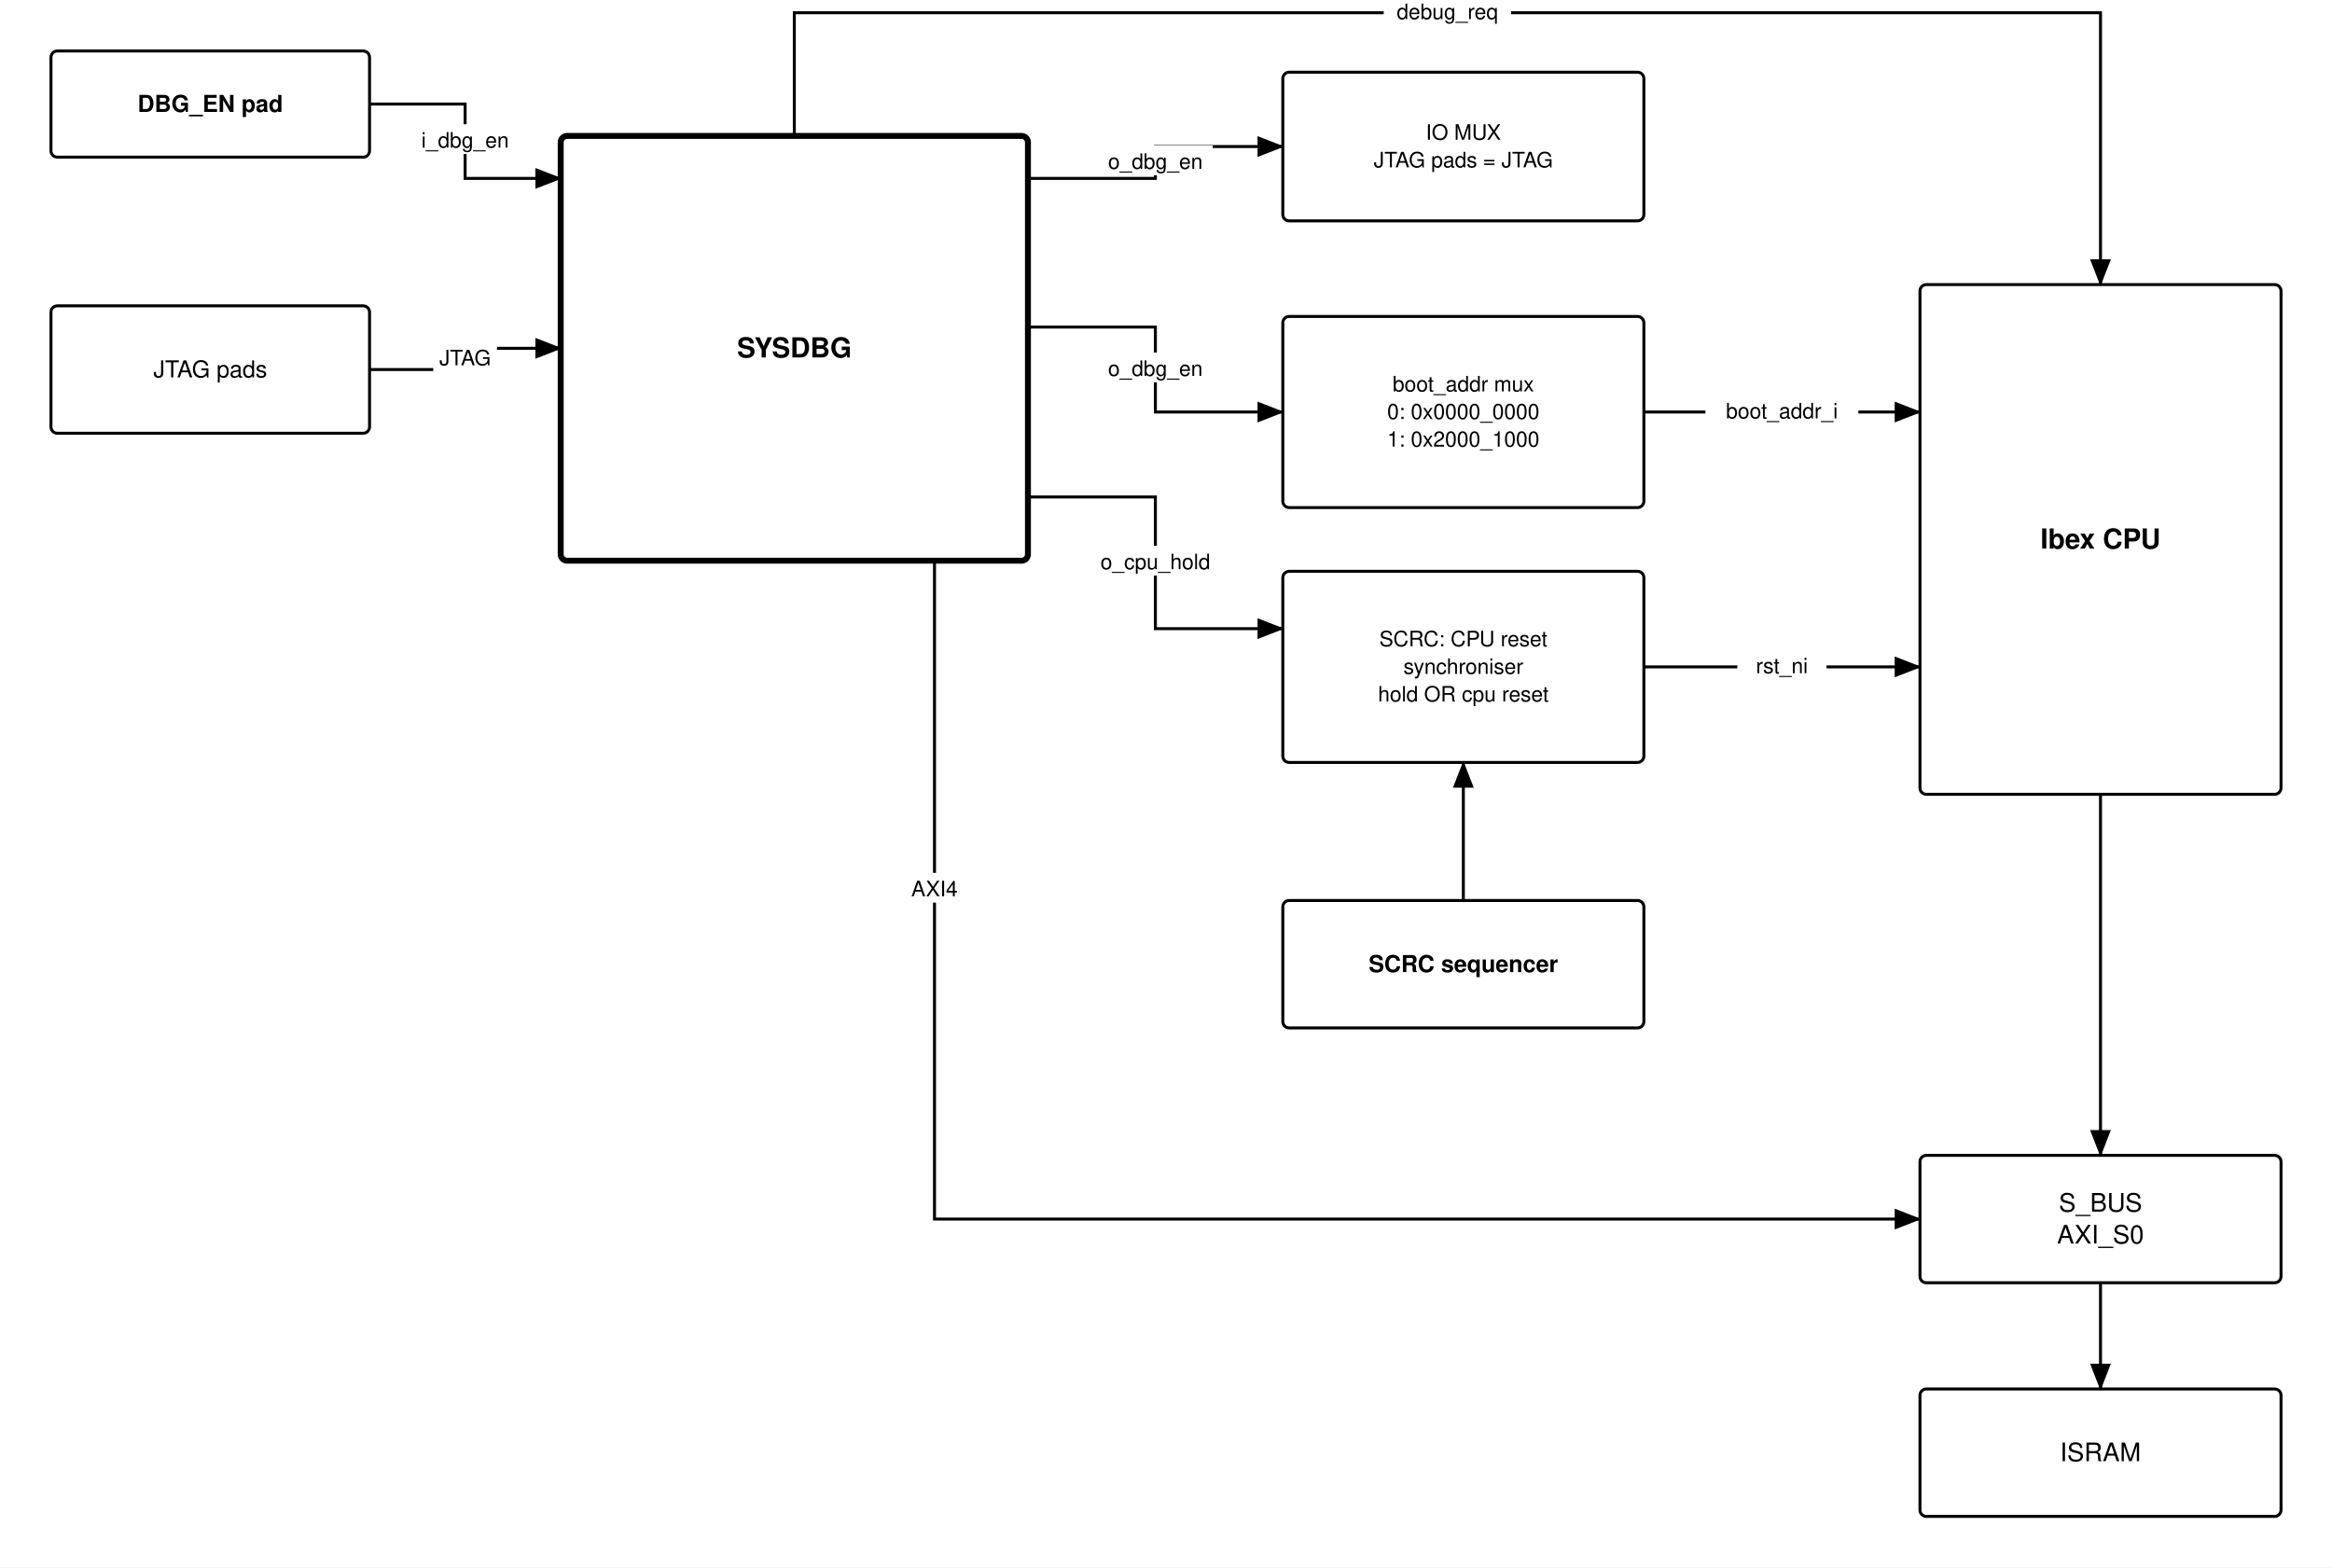
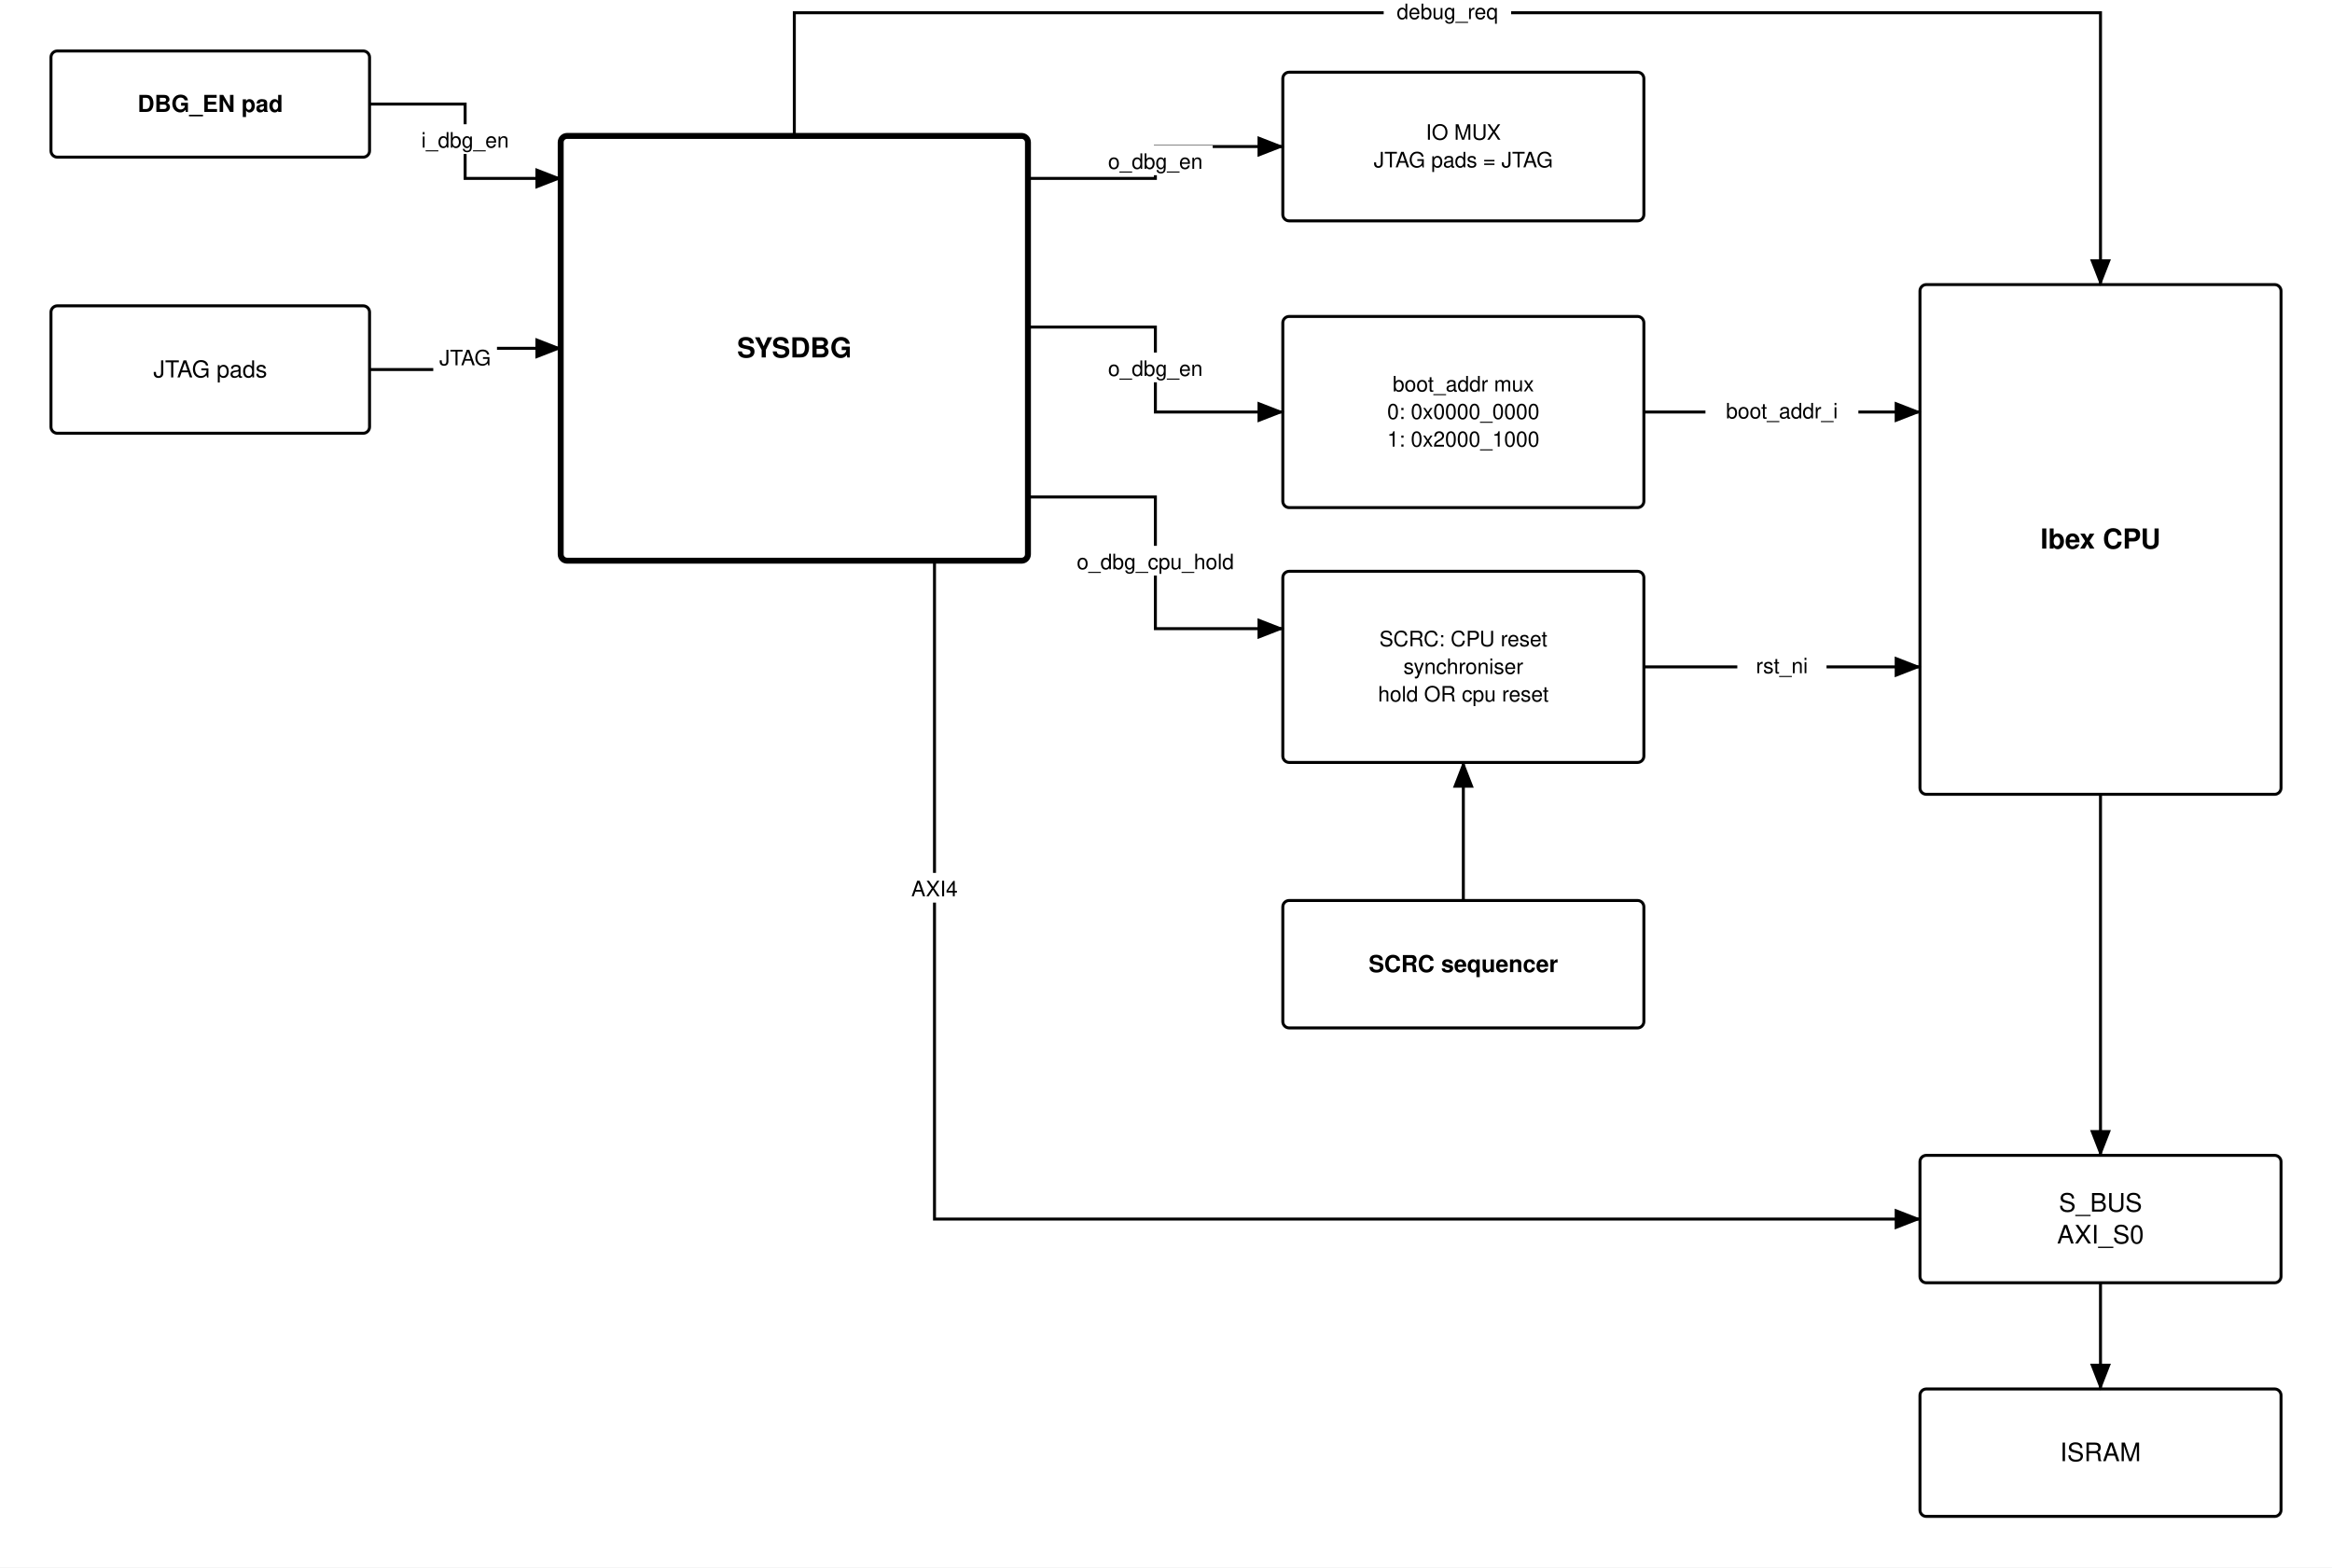
<svg xmlns="http://www.w3.org/2000/svg" width="1098" height="738" viewBox="-4 16 1098 738" font-family="Helvetica,Arial,sans-serif">
  <defs>
    <marker id="ah" markerWidth="9" markerHeight="7" refX="8.5" refY="3.5" orient="auto">
      <polygon points="0 0, 9 3.5, 0 7" fill="#000000" />
    </marker>
    <marker id="ahs" markerWidth="9" markerHeight="7" refX="0.5" refY="3.5" orient="auto">
      <polygon points="9 0, 0 3.5, 9 7" fill="#000000" />
    </marker>
  </defs>
  <rect x="-4" y="16" width="1098" height="738" fill="#ffffff" />
  <rect x="20" y="40" width="150" height="50" rx="3" fill="#ffffff" stroke="#000000" stroke-width="1.4" />
  <rect x="20" y="160" width="150" height="60" rx="3" fill="#ffffff" stroke="#000000" stroke-width="1.4" />
  <rect x="260" y="80" width="220" height="200" rx="3" fill="#ffffff" stroke="#000000" stroke-width="2.8" />
  <rect x="600" y="440" width="170" height="60" rx="3" fill="#ffffff" stroke="#000000" stroke-width="1.4" />
  <rect x="600" y="50" width="170" height="70" rx="3" fill="#ffffff" stroke="#000000" stroke-width="1.4" />
  <rect x="600" y="165" width="170" height="90" rx="3" fill="#ffffff" stroke="#000000" stroke-width="1.4" />
  <rect x="600" y="285" width="170" height="90" rx="3" fill="#ffffff" stroke="#000000" stroke-width="1.4" />
  <rect x="900" y="150" width="170" height="240" rx="3" fill="#ffffff" stroke="#000000" stroke-width="1.4" />
  <rect x="900" y="560" width="170" height="60" rx="3" fill="#ffffff" stroke="#000000" stroke-width="1.4" />
  <rect x="900" y="670" width="170" height="60" rx="3" fill="#ffffff" stroke="#000000" stroke-width="1.4" />
  <polyline points="170.0,65.0 215.0,65.0 215.0,100.0 260.0,100.0" fill="none" stroke="#000000" stroke-width="1.4" marker-end="url(#ah)" />
  <rect x="188.0" y="74.5" width="54.0" height="14" fill="#ffffff" />
  <text x="215.0" y="85.5" font-size="10" fill="#000000" text-anchor="middle">i_dbg_en</text>
  <polyline points="170.0,190.0 215.0,190.0 215.0,180.0 260.0,180.0" fill="none" stroke="#000000" stroke-width="1.4" marker-end="url(#ah)" />
  <rect x="200.0" y="177.0" width="30.0" height="14" fill="#ffffff" />
  <text x="215.0" y="188.0" font-size="10" fill="#000000" text-anchor="middle">JTAG</text>
  <polyline points="480.0,100.0 540.0,100.0 540.0,85.0 600.0,85.0" fill="none" stroke="#000000" stroke-width="1.4" marker-end="url(#ah)" />
  <rect x="513.0" y="84.5" width="54.0" height="14" fill="#ffffff" />
  <text x="540.0" y="95.5" font-size="10" fill="#000000" text-anchor="middle">o_dbg_en</text>
  <polyline points="480.0,170.0 540.0,170.0 540.0,210.0 600.0,210.0" fill="none" stroke="#000000" stroke-width="1.4" marker-end="url(#ah)" />
  <rect x="513.0" y="182.0" width="54.0" height="14" fill="#ffffff" />
  <text x="540.0" y="193.0" font-size="10" fill="#000000" text-anchor="middle">o_dbg_en</text>
  <polyline points="480.0,250.0 540.0,250.0 540.0,312.0 600.0,312.0" fill="none" stroke="#000000" stroke-width="1.4" marker-end="url(#ah)" />
-   <rect x="507.0" y="273.0" width="66.0" height="14" fill="#ffffff" />
-   <text x="540.0" y="284.0" font-size="10" fill="#000000" text-anchor="middle">o_cpu_hold</text>
+   <rect x="495.0" y="273.0" width="90.0" height="14" fill="#ffffff" />
+   <text x="540.0" y="284.0" font-size="10" fill="#000000" text-anchor="middle">o_dbg_cpu_hold</text>
  <polyline points="685.0,440.0 685.0,375.0" fill="none" stroke="#000000" stroke-width="1.4" marker-end="url(#ah)" />
  <polyline points="770.0,210.0 900.0,210.0" fill="none" stroke="#000000" stroke-width="1.4" marker-end="url(#ah)" />
  <rect x="799.0" y="202.0" width="72.0" height="14" fill="#ffffff" />
  <text x="835.0" y="213.0" font-size="10" fill="#000000" text-anchor="middle">boot_addr_i</text>
  <polyline points="770.0,330.0 900.0,330.0" fill="none" stroke="#000000" stroke-width="1.4" marker-end="url(#ah)" />
  <rect x="814.0" y="322.0" width="42.0" height="14" fill="#ffffff" />
  <text x="835.0" y="333.0" font-size="10" fill="#000000" text-anchor="middle">rst_ni</text>
  <polyline points="370.0,80.0 370.0,22.0 985.0,22.0 985.0,150.0" fill="none" stroke="#000000" stroke-width="1.4" marker-end="url(#ah)" />
  <rect x="647.5" y="14.0" width="60.0" height="14" fill="#ffffff" />
  <text x="677.5" y="25.0" font-size="10" fill="#000000" text-anchor="middle">debug_req</text>
  <polyline points="436.0,280.0 436.0,590.0 900.0,590.0" fill="none" stroke="#000000" stroke-width="1.4" marker-end="url(#ah)" />
  <rect x="421.0" y="427.0" width="30.0" height="14" fill="#ffffff" />
  <text x="436.0" y="438.0" font-size="10" fill="#000000" text-anchor="middle">AXI4</text>
  <polyline points="985.0,390.0 985.0,560.0" fill="none" stroke="#000000" stroke-width="1.4" marker-end="url(#ah)" />
  <polyline points="985.0,620.0 985.0,670.0" fill="none" stroke="#000000" stroke-width="1.4" marker-end="url(#ah)" />
  <text x="95.0" y="68.7" font-size="11" text-anchor="middle" fill="#000000" font-weight="bold">DBG_EN pad</text>
  <text x="95.0" y="193.7" font-size="11" text-anchor="middle" fill="#000000">JTAG pads</text>
  <text x="370.0" y="184.3" font-size="13" text-anchor="middle" fill="#000000" font-weight="bold">SYSDBG</text>
  <text x="685.0" y="473.7" font-size="11" text-anchor="middle" fill="#000000" font-weight="bold">SCRC sequencer</text>
  <text x="685.0" y="81.8" font-size="10" text-anchor="middle" fill="#000000">IO MUX</text>
  <text x="685.0" y="94.8" font-size="10" text-anchor="middle" fill="#000000">JTAG pads = JTAG</text>
  <text x="685.0" y="200.3" font-size="10" text-anchor="middle" fill="#000000">boot_addr mux</text>
  <text x="685.0" y="213.3" font-size="10" text-anchor="middle" fill="#000000">0: 0x0000_0000</text>
  <text x="685.0" y="226.3" font-size="10" text-anchor="middle" fill="#000000">1: 0x2000_1000</text>
  <text x="685.0" y="320.3" font-size="10" text-anchor="middle" fill="#000000">SCRC: CPU reset</text>
  <text x="685.0" y="333.3" font-size="10" text-anchor="middle" fill="#000000">synchroniser</text>
  <text x="685.0" y="346.3" font-size="10" text-anchor="middle" fill="#000000">hold OR cpu reset</text>
  <text x="985.0" y="274.3" font-size="13" text-anchor="middle" fill="#000000" font-weight="bold">Ibex CPU</text>
  <text x="985.0" y="586.5" font-size="12" text-anchor="middle" fill="#000000">S_BUS</text>
  <text x="985.0" y="601.5" font-size="12" text-anchor="middle" fill="#000000">AXI_S0</text>
  <text x="985.0" y="704.0" font-size="12" text-anchor="middle" fill="#000000">ISRAM</text>
</svg>
